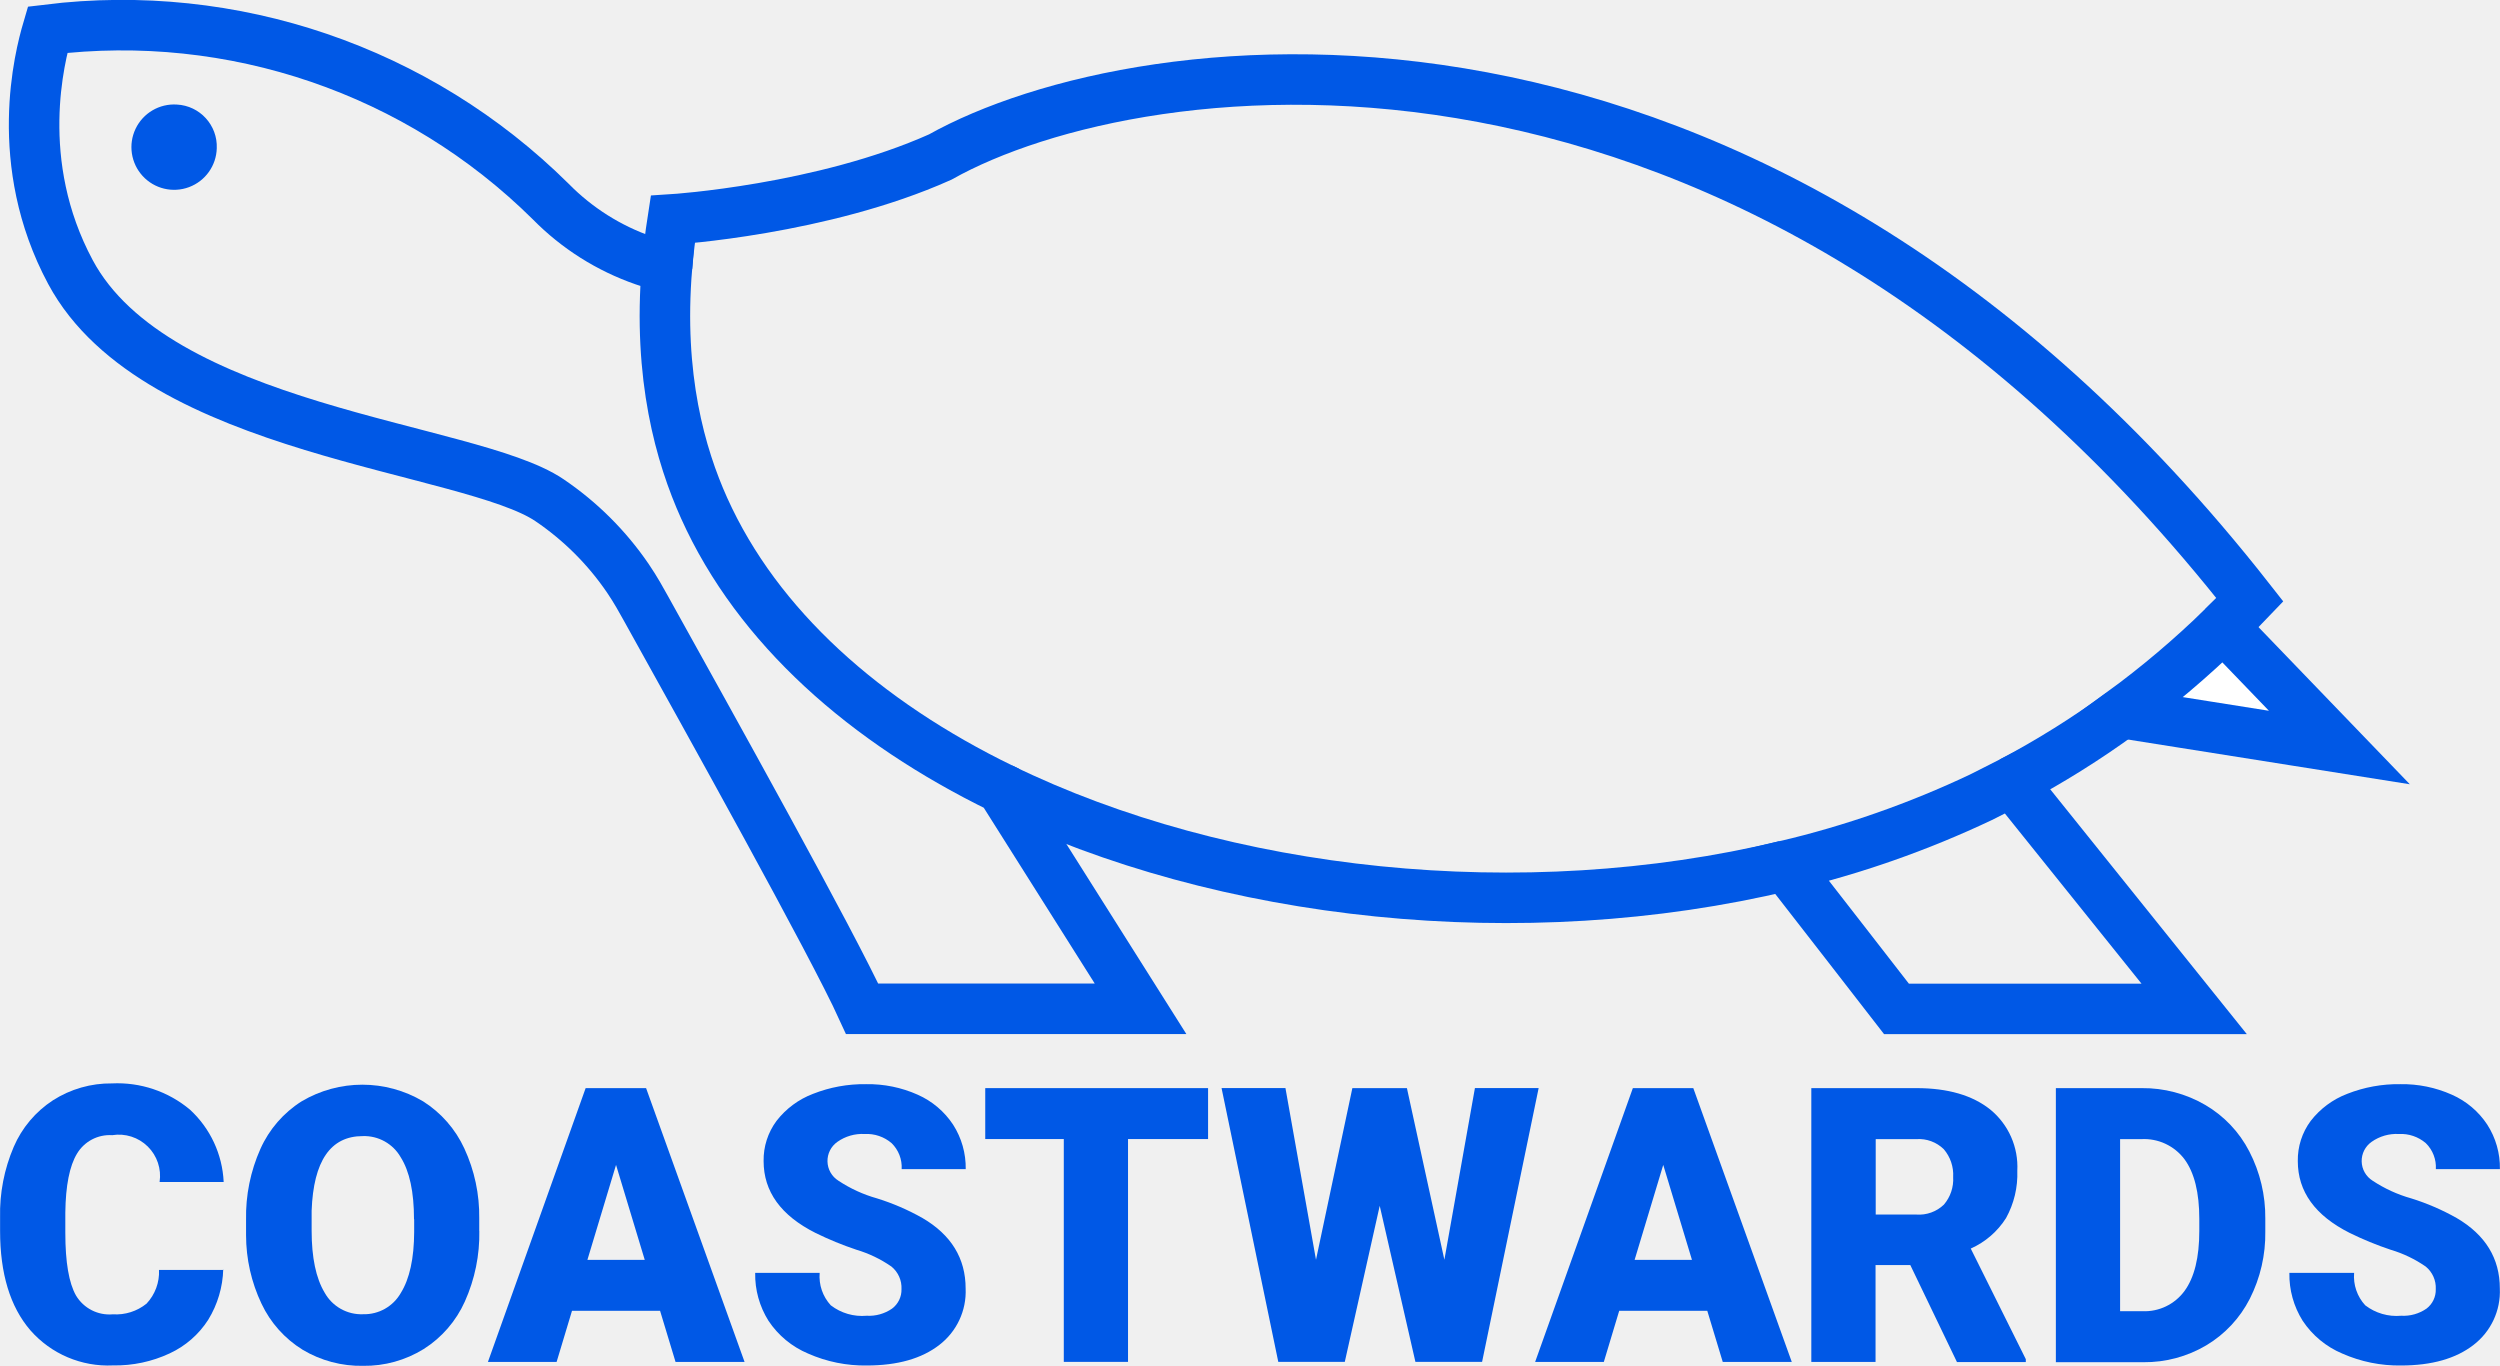
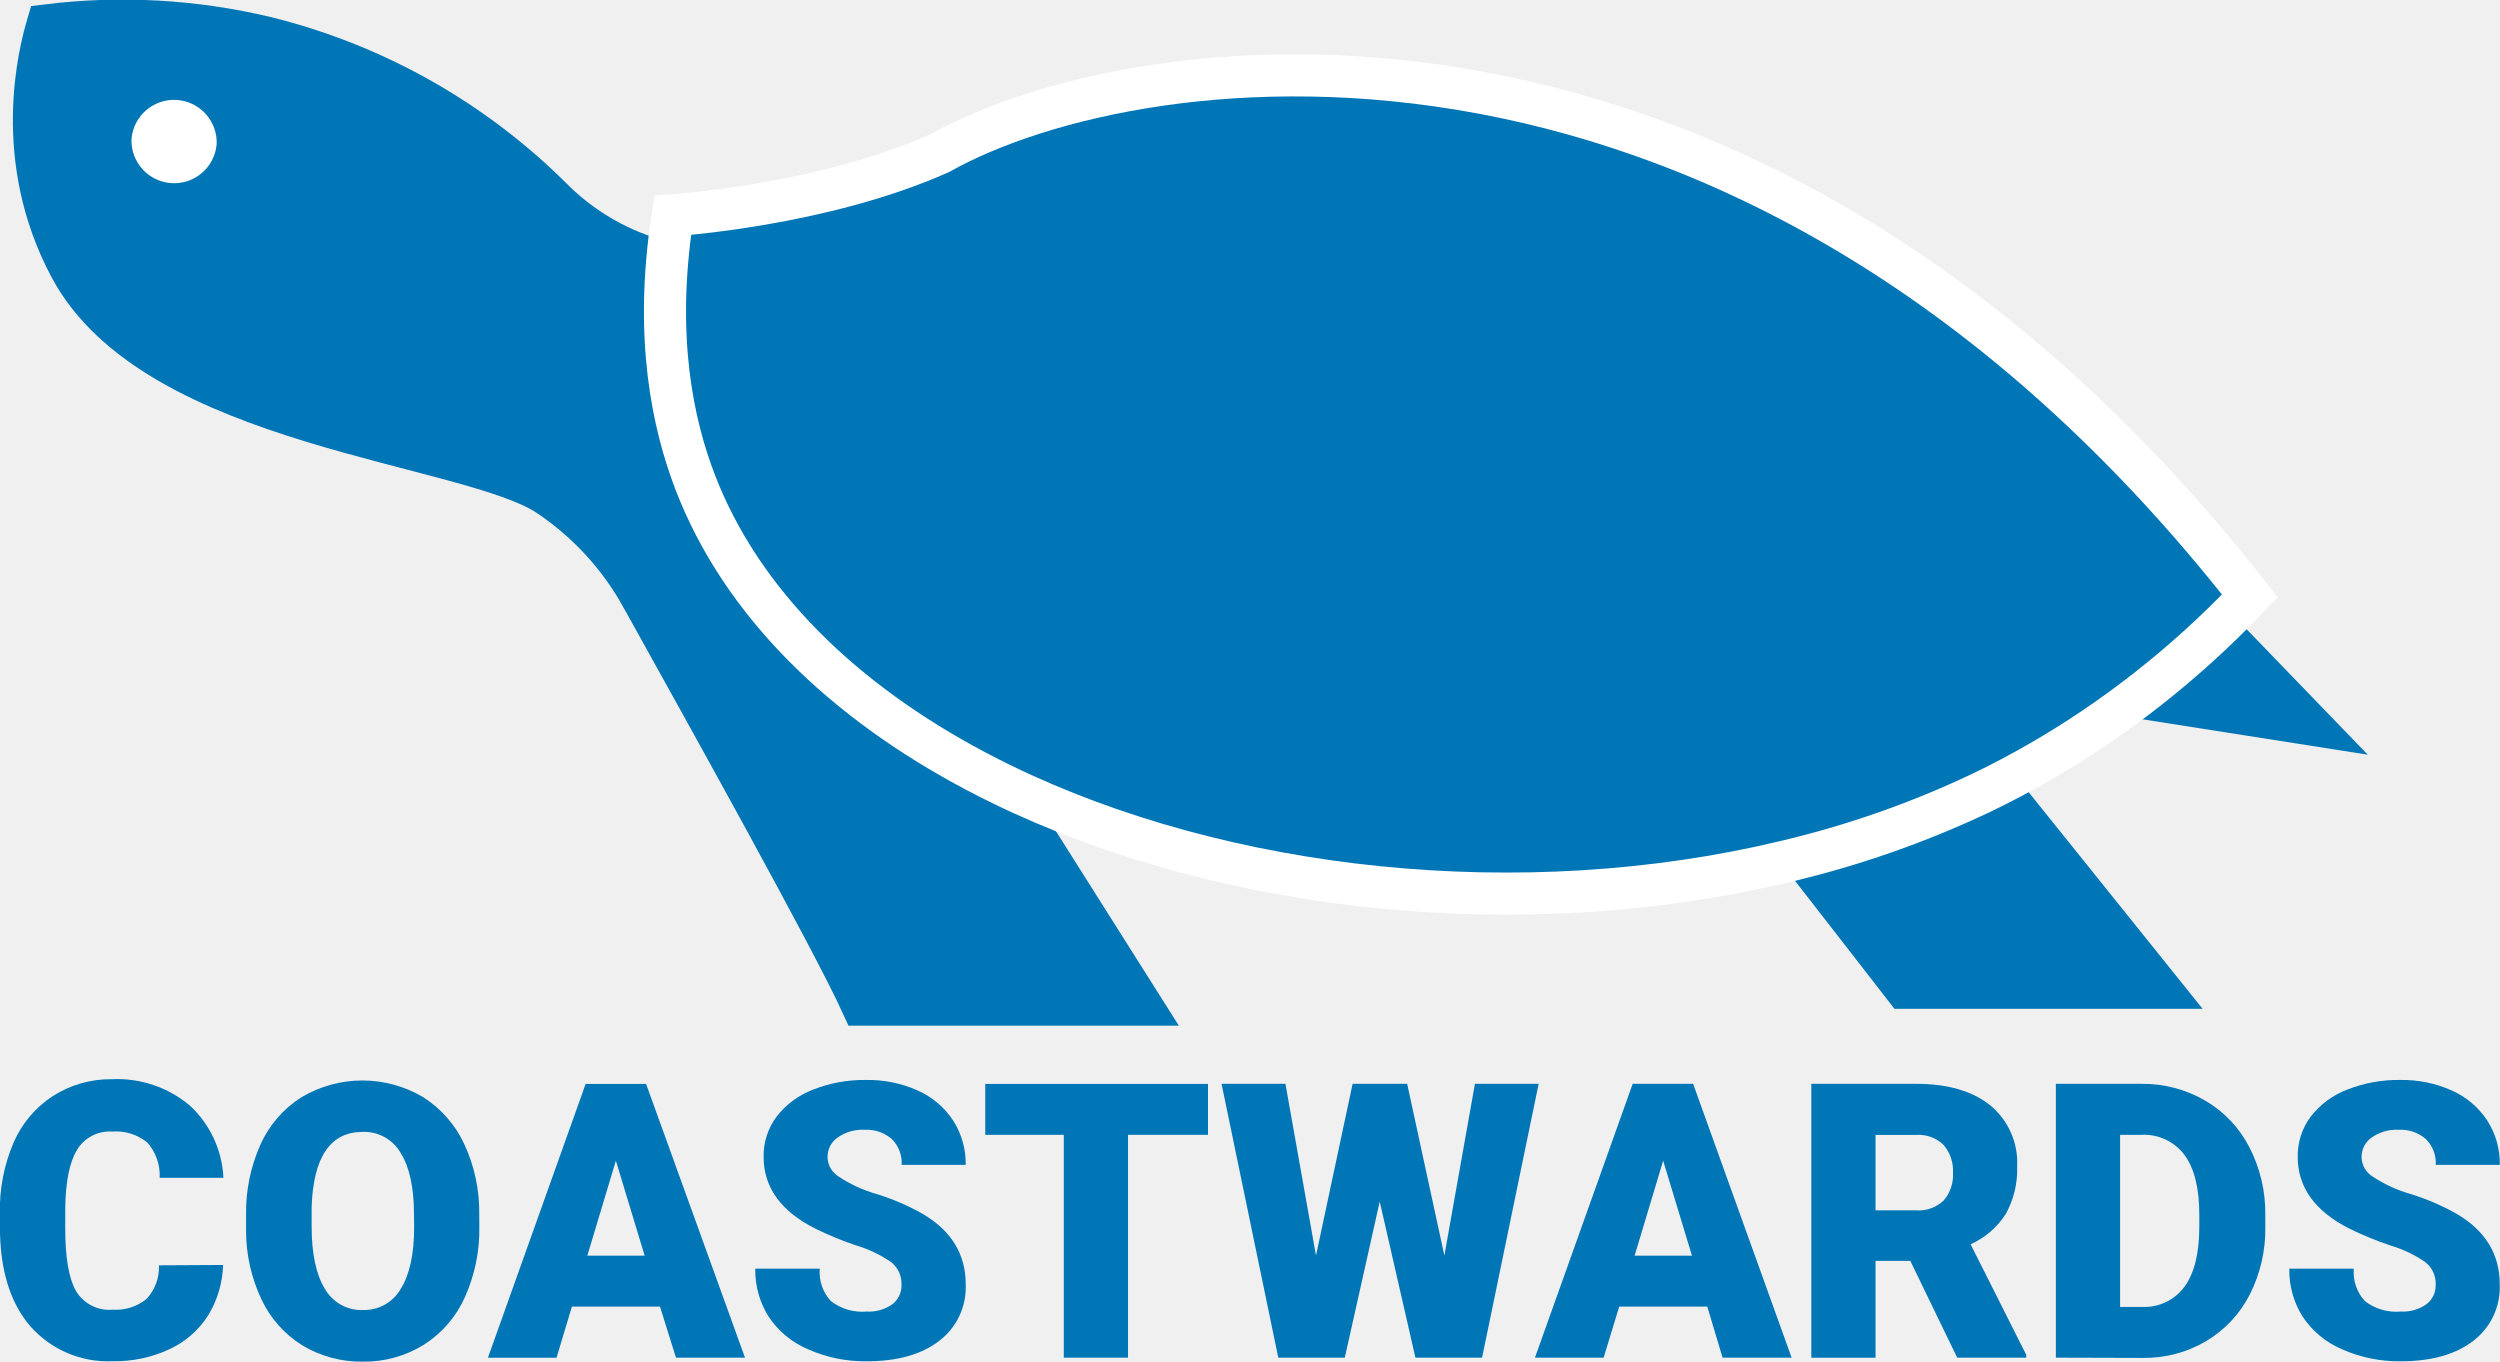
- <svg xmlns="http://www.w3.org/2000/svg" id="Layer_1" data-name="Layer 1" viewBox="0 0 296.98 162.23">
-   <path d="M292.1,186.16a5.07,5.07,0,1,1-4.75-5.2A5,5,0,0,1,292.1,186.16Z" transform="translate(-266.35 -168.54)" fill="#0058e6" />
-   <path d="M544.25,257.34L530.44,243a110.33,110.33,0,0,1-12.09,10.23Z" transform="translate(-266.35 -168.54)" fill="#fff" stroke="#0058e6" stroke-miterlimit="10" stroke-width="6" />
-   <path d="M501.67,263.25a116.83,116.83,0,0,1-23.24,8.14c4.55,5.86,10.49,13.47,13.21,17H527l-21.68-27C504.11,262,502.91,262.65,501.67,263.25Z" transform="translate(-266.35 -168.54)" fill="none" stroke="#0058e6" stroke-miterlimit="10" stroke-width="6" />
-   <path d="M505.29,261.42a106.64,106.64,0,0,0,13.06-8.16" transform="translate(-266.35 -168.54)" fill="none" stroke="#0058e6" stroke-miterlimit="10" stroke-width="6" />
-   <path d="M505.29,261.42" transform="translate(-266.35 -168.54)" fill="none" stroke="#231f20" stroke-miterlimit="10" stroke-width="6" />
-   <path d="M345.59,200.27" transform="translate(-266.35 -168.54)" fill="none" stroke="#231f20" stroke-miterlimit="10" stroke-width="6" />
-   <path d="M530.44,243c1.15-1.13,2.24-2.22,3.18-3.21-59.37-75.73-131.8-65.95-155.59-52.59-14,6.27-31.76,7.4-31.76,7.4-0.31,2-.53,3.84-0.68,5.66" transform="translate(-266.35 -168.54)" fill="none" stroke="#0058e6" stroke-miterlimit="10" stroke-width="6" />
-   <path d="M350,228.91c-2.81-6.25-5.5-15.6-4.42-28.64-0.88-.21-1.79-0.46-2.72-0.78a28.69,28.69,0,0,1-11.08-7A72.36,72.36,0,0,0,272,172.07c-0.91,3.1-4.25,15.8,2.72,28.79,10.19,19,47.41,20.68,56.89,27.09a35.06,35.06,0,0,1,9.32,9.28c0.95,1.39,1.62,2.64,2.16,3.6,7.37,13.27,22.12,39.74,25.68,47.55h33.07L385.3,262.18C369.16,254.31,356.37,243.06,350,228.91Z" transform="translate(-266.35 -168.54)" fill="none" stroke="#0058e6" stroke-miterlimit="10" stroke-width="6" />
-   <path d="M385.3,262.18" transform="translate(-266.35 -168.54)" fill="none" stroke="#0058e6" stroke-miterlimit="10" stroke-width="6" />
-   <path d="M478.44,271.38" transform="translate(-266.35 -168.54)" fill="none" stroke="#0058e6" stroke-miterlimit="10" stroke-width="6" />
-   <path d="M385.3,262.18c26.42,12.89,61.88,16.7,93.14,9.2" transform="translate(-266.35 -168.54)" fill="none" stroke="#0058e6" stroke-miterlimit="10" stroke-width="6" />
-   <path d="M292.87,319.31a12.11,12.11,0,0,1-1.78,6,10.84,10.84,0,0,1-4.58,4,15.22,15.22,0,0,1-6.73,1.43,12.28,12.28,0,0,1-9.83-4.18q-3.59-4.18-3.59-11.8v-1.61a20.15,20.15,0,0,1,1.62-8.37,12.51,12.51,0,0,1,4.67-5.54,12.75,12.75,0,0,1,7-2,13.42,13.42,0,0,1,9.27,3.12,12.45,12.45,0,0,1,4,8.59h-7.61a4.9,4.9,0,0,0-5.63-5.56,4.53,4.53,0,0,0-4.18,2.19q-1.33,2.19-1.39,7V315q0,5.21,1.27,7.44a4.62,4.62,0,0,0,4.38,2.23,5.76,5.76,0,0,0,4-1.27,5.48,5.48,0,0,0,1.48-4h7.59Z" transform="translate(-266.35 -168.54)" fill="#0058e6" />
-   <path d="M323.29,314.73a19.64,19.64,0,0,1-1.72,8.42,12.94,12.94,0,0,1-4.88,5.64,13.32,13.32,0,0,1-7.21,2,13.5,13.5,0,0,1-7.18-1.91,12.9,12.9,0,0,1-4.88-5.46,19,19,0,0,1-1.84-8.15v-1.83a19.71,19.71,0,0,1,1.71-8.43,12.9,12.9,0,0,1,4.89-5.64,14.15,14.15,0,0,1,14.43,0,13.13,13.13,0,0,1,4.9,5.6,19.14,19.14,0,0,1,1.77,8.32v1.5Zm-7.76-1.36q0-4.85-1.58-7.36a5,5,0,0,0-4.51-2.51q-5.74,0-6.07,8.85l0,2.39q0,4.78,1.54,7.35a5,5,0,0,0,4.59,2.57,5,5,0,0,0,4.46-2.52q1.57-2.52,1.59-7.26v-1.5Z" transform="translate(-266.35 -168.54)" fill="#0058e6" />
-   <path d="M344.76,324.25H334.3l-1.83,6.08h-8.16l11.61-32.53h7.18l11.7,32.53h-8.2Zm-8.63-6.05h6.81l-3.41-11.28Z" transform="translate(-266.35 -168.54)" fill="#0058e6" />
-   <path d="M373.44,321.68a3.26,3.26,0,0,0-1.19-2.68,14.59,14.59,0,0,0-4.16-2,39.19,39.19,0,0,1-4.87-2q-6.16-3.1-6.16-8.53a7.79,7.79,0,0,1,1.53-4.77,9.94,9.94,0,0,1,4.34-3.22,16.49,16.49,0,0,1,6.31-1.15,14.44,14.44,0,0,1,6.12,1.25,9.75,9.75,0,0,1,4.21,3.56,9.49,9.49,0,0,1,1.5,5.28h-7.61a4,4,0,0,0-1.19-3.08,4.55,4.55,0,0,0-3.21-1.09,5.11,5.11,0,0,0-3.23.93,2.77,2.77,0,0,0,.12,4.62,16.23,16.23,0,0,0,4.59,2.1,27.74,27.74,0,0,1,5.39,2.33q5.13,3,5.13,8.38a8,8,0,0,1-3.13,6.7q-3.13,2.43-8.59,2.44a16.64,16.64,0,0,1-7-1.42,10.56,10.56,0,0,1-4.7-3.89,10.33,10.33,0,0,1-1.58-5.69h7.66a5.06,5.06,0,0,0,1.32,3.85,6.1,6.1,0,0,0,4.27,1.24,4.82,4.82,0,0,0,3-.84A2.79,2.79,0,0,0,373.44,321.68Z" transform="translate(-266.35 -168.54)" fill="#0058e6" />
-   <path d="M409.85,303.85h-9.5v26.47h-7.63V303.85h-9.33V297.8h26.47v6.05Z" transform="translate(-266.35 -168.54)" fill="#0058e6" />
-   <path d="M437.93,318.19l3.63-20.4h7.57l-6.72,32.53h-7.92l-4.24-18.54-4.15,18.54h-7.9l-6.74-32.53h7.59l3.63,20.4L427,297.8h6.48Z" transform="translate(-266.35 -168.54)" fill="#0058e6" />
-   <path d="M469.16,324.25H458.7l-1.83,6.08h-8.16l11.61-32.53h7.18l11.7,32.53H471Zm-8.63-6.05h6.81l-3.41-11.28Z" transform="translate(-266.35 -168.54)" fill="#0058e6" />
-   <path d="M493.28,318.82h-4.13v11.51h-7.63V297.8H494q5.63,0,8.81,2.57a8.8,8.8,0,0,1,3.18,7.25,10.8,10.8,0,0,1-1.34,5.62,9.56,9.56,0,0,1-4.19,3.62L507,330v0.34h-8.18Zm-4.13-6H494a4.27,4.27,0,0,0,3.27-1.18,4.62,4.62,0,0,0,1.1-3.28,4.67,4.67,0,0,0-1.11-3.3,4.23,4.23,0,0,0-3.26-1.2h-4.83v9Z" transform="translate(-266.35 -168.54)" fill="#0058e6" />
-   <path d="M510.57,330.33V297.8h10.2a14.7,14.7,0,0,1,7.55,2,13.59,13.59,0,0,1,5.23,5.52,17,17,0,0,1,1.9,8v1.5a17.12,17.12,0,0,1-1.84,8,13.64,13.64,0,0,1-5.18,5.54,14.37,14.37,0,0,1-7.45,2H510.57Zm7.63-26.47v20.44h2.65a5.88,5.88,0,0,0,5-2.4q1.76-2.4,1.76-7.14v-1.41q0-4.71-1.76-7.1a6,6,0,0,0-5.13-2.39H518.2Z" transform="translate(-266.35 -168.54)" fill="#0058e6" />
-   <path d="M555.7,321.68a3.26,3.26,0,0,0-1.19-2.68,14.6,14.6,0,0,0-4.17-2,39.18,39.18,0,0,1-4.87-2q-6.16-3.1-6.16-8.53a7.8,7.8,0,0,1,1.53-4.77,10,10,0,0,1,4.34-3.22,16.5,16.5,0,0,1,6.31-1.15,14.43,14.43,0,0,1,6.12,1.25,9.75,9.75,0,0,1,4.21,3.56,9.48,9.48,0,0,1,1.5,5.28h-7.61a4,4,0,0,0-1.19-3.08,4.54,4.54,0,0,0-3.21-1.09,5.11,5.11,0,0,0-3.23.93,2.77,2.77,0,0,0,.12,4.62,16.23,16.23,0,0,0,4.59,2.1,27.73,27.73,0,0,1,5.39,2.33q5.13,3,5.13,8.38a8,8,0,0,1-3.13,6.7q-3.13,2.43-8.59,2.44a16.65,16.65,0,0,1-7-1.42,10.56,10.56,0,0,1-4.7-3.89,10.33,10.33,0,0,1-1.58-5.69H546a5.06,5.06,0,0,0,1.32,3.85,6.1,6.1,0,0,0,4.27,1.24,4.82,4.82,0,0,0,3-.84A2.79,2.79,0,0,0,555.7,321.68Z" transform="translate(-266.35 -168.54)" fill="#0058e6" />
+ <svg xmlns="http://www.w3.org/2000/svg" viewBox="0 0 296.98 161.73">
+   <defs>
+     <style>.cls-1,.cls-2,.cls-3,.cls-4,.cls-6{fill:#0076b7;}.cls-1,.cls-2,.cls-3{stroke:#0076b7;}.cls-1,.cls-2,.cls-3,.cls-4{stroke-miterlimit:10;}.cls-1{stroke-width:6px;}.cls-3,.cls-4{stroke-width:5px;}.cls-4{stroke:#fff;}.cls-5{fill:#fff;}</style>
+   </defs>
+   <g id="Layer_2" data-name="Layer 2">
+     <g id="Layer_1-2" data-name="Layer 1">
+       <path class="cls-1" d="M274.4,85.3,260.59,71a110.32,110.32,0,0,1-12.09,10.23Z" transform="translate(-1.5)" />
+       <path class="cls-2" d="M236.82,94.2a116.83,116.83,0,0,1-23.24,8.14c4.55,5.86,10.49,13.47,13.21,17h35.32l-21.68-27C239.26,93,238.06,93.61,236.82,94.2Z" transform="translate(-1.5)" />
+       <path class="cls-3" d="M85.16,59.87c-2.81-6.25-5.5-15.6-4.42-28.64C79.86,31,79,30.77,78,30.45a28.69,28.69,0,0,1-11.08-7,72.91,72.91,0,0,0-33.87-19A73.26,73.26,0,0,0,7.13,3c-.91,3.1-4.25,15.8,2.72,28.79C20,50.79,57.26,52.49,66.74,58.91a35.06,35.06,0,0,1,9.32,9.28c.95,1.39,1.62,2.64,2.16,3.6,7.37,13.27,22.12,39.74,25.68,47.55H137L120.44,93.14C104.3,85.26,91.52,74,85.16,59.87Z" transform="translate(-1.5)" />
+       <path class="cls-4" d="M240.43,92.38a106.64,106.64,0,0,0,13.06-8.16A110.32,110.32,0,0,0,265.59,74c1.15-1.13,2.24-2.22,3.18-3.21C209.4-5,137,4.82,113.18,18.17c-14,6.27-31.76,7.4-31.76,7.4-.31,2-.53,3.84-.68,5.66-1.08,13,1.61,22.39,4.42,28.64C91.52,74,104.3,85.26,120.44,93.14c26.42,12.89,61.88,16.7,93.14,9.2a116.83,116.83,0,0,0,23.24-8.14C238.06,93.61,239.26,93,240.43,92.38Z" transform="translate(-1.5)" />
+       <path class="cls-5" d="M27.24,17.11a5.07,5.07,0,0,1-10.12-.59,5.07,5.07,0,0,1,10.12.59Z" transform="translate(-1.5)" />
+       <path class="cls-6" d="M28,150.27a12.11,12.11,0,0,1-1.78,6,10.85,10.85,0,0,1-4.58,4,15.22,15.22,0,0,1-6.73,1.43,12.28,12.28,0,0,1-9.83-4.18q-3.59-4.18-3.59-11.8v-1.61a20.15,20.15,0,0,1,1.62-8.37,12.51,12.51,0,0,1,4.67-5.54,12.75,12.75,0,0,1,7-2,13.42,13.42,0,0,1,9.26,3.12,12.45,12.45,0,0,1,4,8.59H20.47A5.92,5.92,0,0,0,19,135.72a5.89,5.89,0,0,0-4.18-1.3,4.53,4.53,0,0,0-4.18,2.19q-1.33,2.19-1.39,7v2.3q0,5.21,1.27,7.44a4.62,4.62,0,0,0,4.38,2.23,5.76,5.76,0,0,0,4-1.27,5.48,5.48,0,0,0,1.48-4Z" transform="translate(-1.5)" />
+       <path class="cls-6" d="M58.44,145.69a19.64,19.64,0,0,1-1.72,8.42,12.94,12.94,0,0,1-4.88,5.64,13.32,13.32,0,0,1-7.21,2,13.51,13.51,0,0,1-7.18-1.91,12.9,12.9,0,0,1-4.88-5.46,19.06,19.06,0,0,1-1.84-8.15v-1.83a19.71,19.71,0,0,1,1.71-8.43,12.89,12.89,0,0,1,4.89-5.64,14.15,14.15,0,0,1,14.43,0,13.12,13.12,0,0,1,4.9,5.6,19.14,19.14,0,0,1,1.77,8.32Zm-7.76-1.36q0-4.85-1.58-7.36a5,5,0,0,0-4.51-2.51q-5.74,0-6.07,8.85l0,2.39q0,4.78,1.54,7.35a5,5,0,0,0,4.59,2.57,5,5,0,0,0,4.46-2.52q1.57-2.52,1.59-7.26Z" transform="translate(-1.5)" />
+       <path class="cls-6" d="M79.9,155.21H69.44l-1.83,6.08H59.46l11.61-32.53h7.18L90,161.28h-8.2Zm-8.63-6.05h6.81l-3.42-11.28Z" transform="translate(-1.5)" />
+       <path class="cls-6" d="M108.59,152.64a3.26,3.26,0,0,0-1.19-2.68,14.59,14.59,0,0,0-4.16-2,39.2,39.2,0,0,1-4.87-2q-6.16-3.1-6.16-8.53a7.79,7.79,0,0,1,1.53-4.77,9.94,9.94,0,0,1,4.34-3.22,16.49,16.49,0,0,1,6.31-1.15,14.43,14.43,0,0,1,6.12,1.25,9.76,9.76,0,0,1,4.21,3.56,9.49,9.49,0,0,1,1.5,5.28h-7.61a4,4,0,0,0-1.18-3.08,4.55,4.55,0,0,0-3.21-1.09,5.11,5.11,0,0,0-3.23.93,2.77,2.77,0,0,0,.12,4.62,16.23,16.23,0,0,0,4.59,2.1,27.73,27.73,0,0,1,5.39,2.33q5.13,3,5.13,8.38a8,8,0,0,1-3.13,6.7q-3.13,2.43-8.59,2.44a16.64,16.64,0,0,1-7-1.42,10.56,10.56,0,0,1-4.7-3.89,10.33,10.33,0,0,1-1.58-5.69h7.66a5.07,5.07,0,0,0,1.32,3.85,6.1,6.1,0,0,0,4.27,1.24,4.82,4.82,0,0,0,3-.84A2.79,2.79,0,0,0,108.59,152.64Z" transform="translate(-1.5)" />
+       <path class="cls-6" d="M145,134.81h-9.5v26.47h-7.63V134.81h-9.33v-6.05H145Z" transform="translate(-1.5)" />
+       <path class="cls-6" d="M173.08,149.15l3.63-20.4h7.57l-6.72,32.53h-7.92l-4.24-18.54-4.15,18.54h-7.9l-6.74-32.53h7.59l3.63,20.4,4.35-20.4h6.48Z" transform="translate(-1.5)" />
+       <path class="cls-6" d="M204.31,155.21H193.85L192,161.28h-8.16l11.61-32.53h7.18l11.7,32.53h-8.2Zm-8.63-6.05h6.81l-3.42-11.28Z" transform="translate(-1.5)" />
+       <path class="cls-6" d="M228.43,149.78h-4.13v11.51h-7.63V128.75h12.46q5.63,0,8.81,2.57a8.8,8.8,0,0,1,3.18,7.25,10.8,10.8,0,0,1-1.34,5.62,9.56,9.56,0,0,1-4.19,3.62l6.61,13.13v.34H234Zm-4.13-6h4.83a4.27,4.27,0,0,0,3.27-1.18,4.62,4.62,0,0,0,1.1-3.28,4.67,4.67,0,0,0-1.11-3.3,4.23,4.23,0,0,0-3.26-1.2h-4.83Z" transform="translate(-1.5)" />
+       <path class="cls-6" d="M245.72,161.28V128.75h10.2a14.7,14.7,0,0,1,7.55,2,13.59,13.59,0,0,1,5.23,5.52,17,17,0,0,1,1.9,8v1.5a17.12,17.12,0,0,1-1.84,8,13.64,13.64,0,0,1-5.18,5.54,14.37,14.37,0,0,1-7.45,2Zm7.63-26.47v20.44H256a5.88,5.88,0,0,0,5-2.4q1.76-2.4,1.76-7.14V144.3q0-4.71-1.76-7.1a6,6,0,0,0-5.13-2.39Z" transform="translate(-1.5)" />
+       <path class="cls-6" d="M290.84,152.64a3.26,3.26,0,0,0-1.19-2.68,14.6,14.6,0,0,0-4.17-2,39.18,39.18,0,0,1-4.87-2q-6.16-3.1-6.16-8.53a7.8,7.8,0,0,1,1.53-4.77,10,10,0,0,1,4.34-3.22,16.5,16.5,0,0,1,6.31-1.15,14.43,14.43,0,0,1,6.12,1.25,9.75,9.75,0,0,1,4.21,3.56,9.48,9.48,0,0,1,1.5,5.28h-7.61a4,4,0,0,0-1.19-3.08,4.54,4.54,0,0,0-3.21-1.09,5.11,5.11,0,0,0-3.23.93,2.77,2.77,0,0,0,.12,4.62,16.23,16.23,0,0,0,4.59,2.1,27.73,27.73,0,0,1,5.39,2.33q5.13,3,5.13,8.38a8,8,0,0,1-3.13,6.7q-3.13,2.43-8.59,2.44a16.65,16.65,0,0,1-7-1.42,10.56,10.56,0,0,1-4.7-3.89,10.33,10.33,0,0,1-1.58-5.69h7.66a5.06,5.06,0,0,0,1.32,3.85,6.1,6.1,0,0,0,4.27,1.24,4.82,4.82,0,0,0,3-.84A2.79,2.79,0,0,0,290.84,152.64Z" transform="translate(-1.5)" />
+     </g>
+   </g>
</svg>
